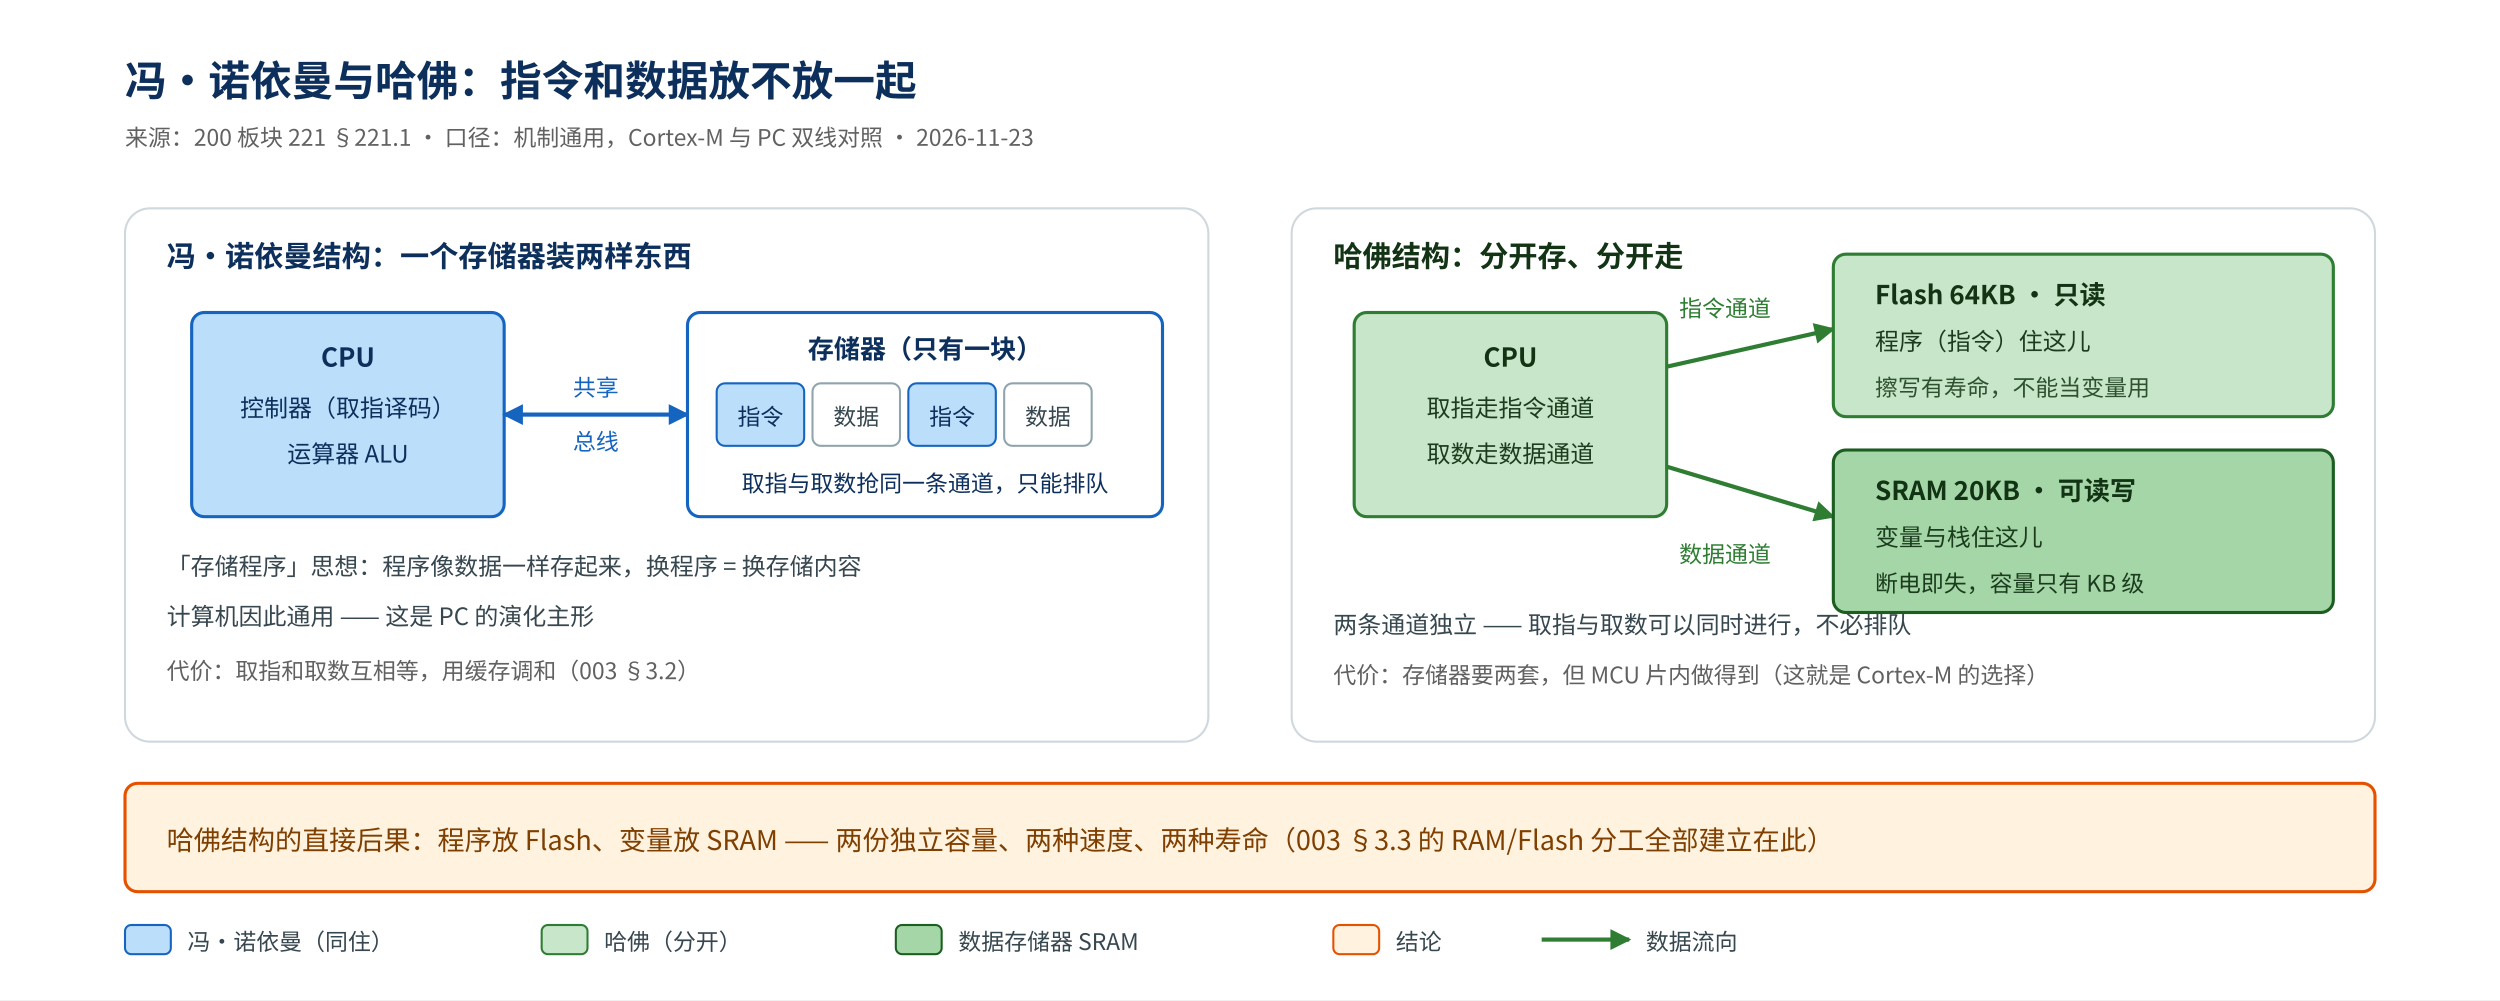
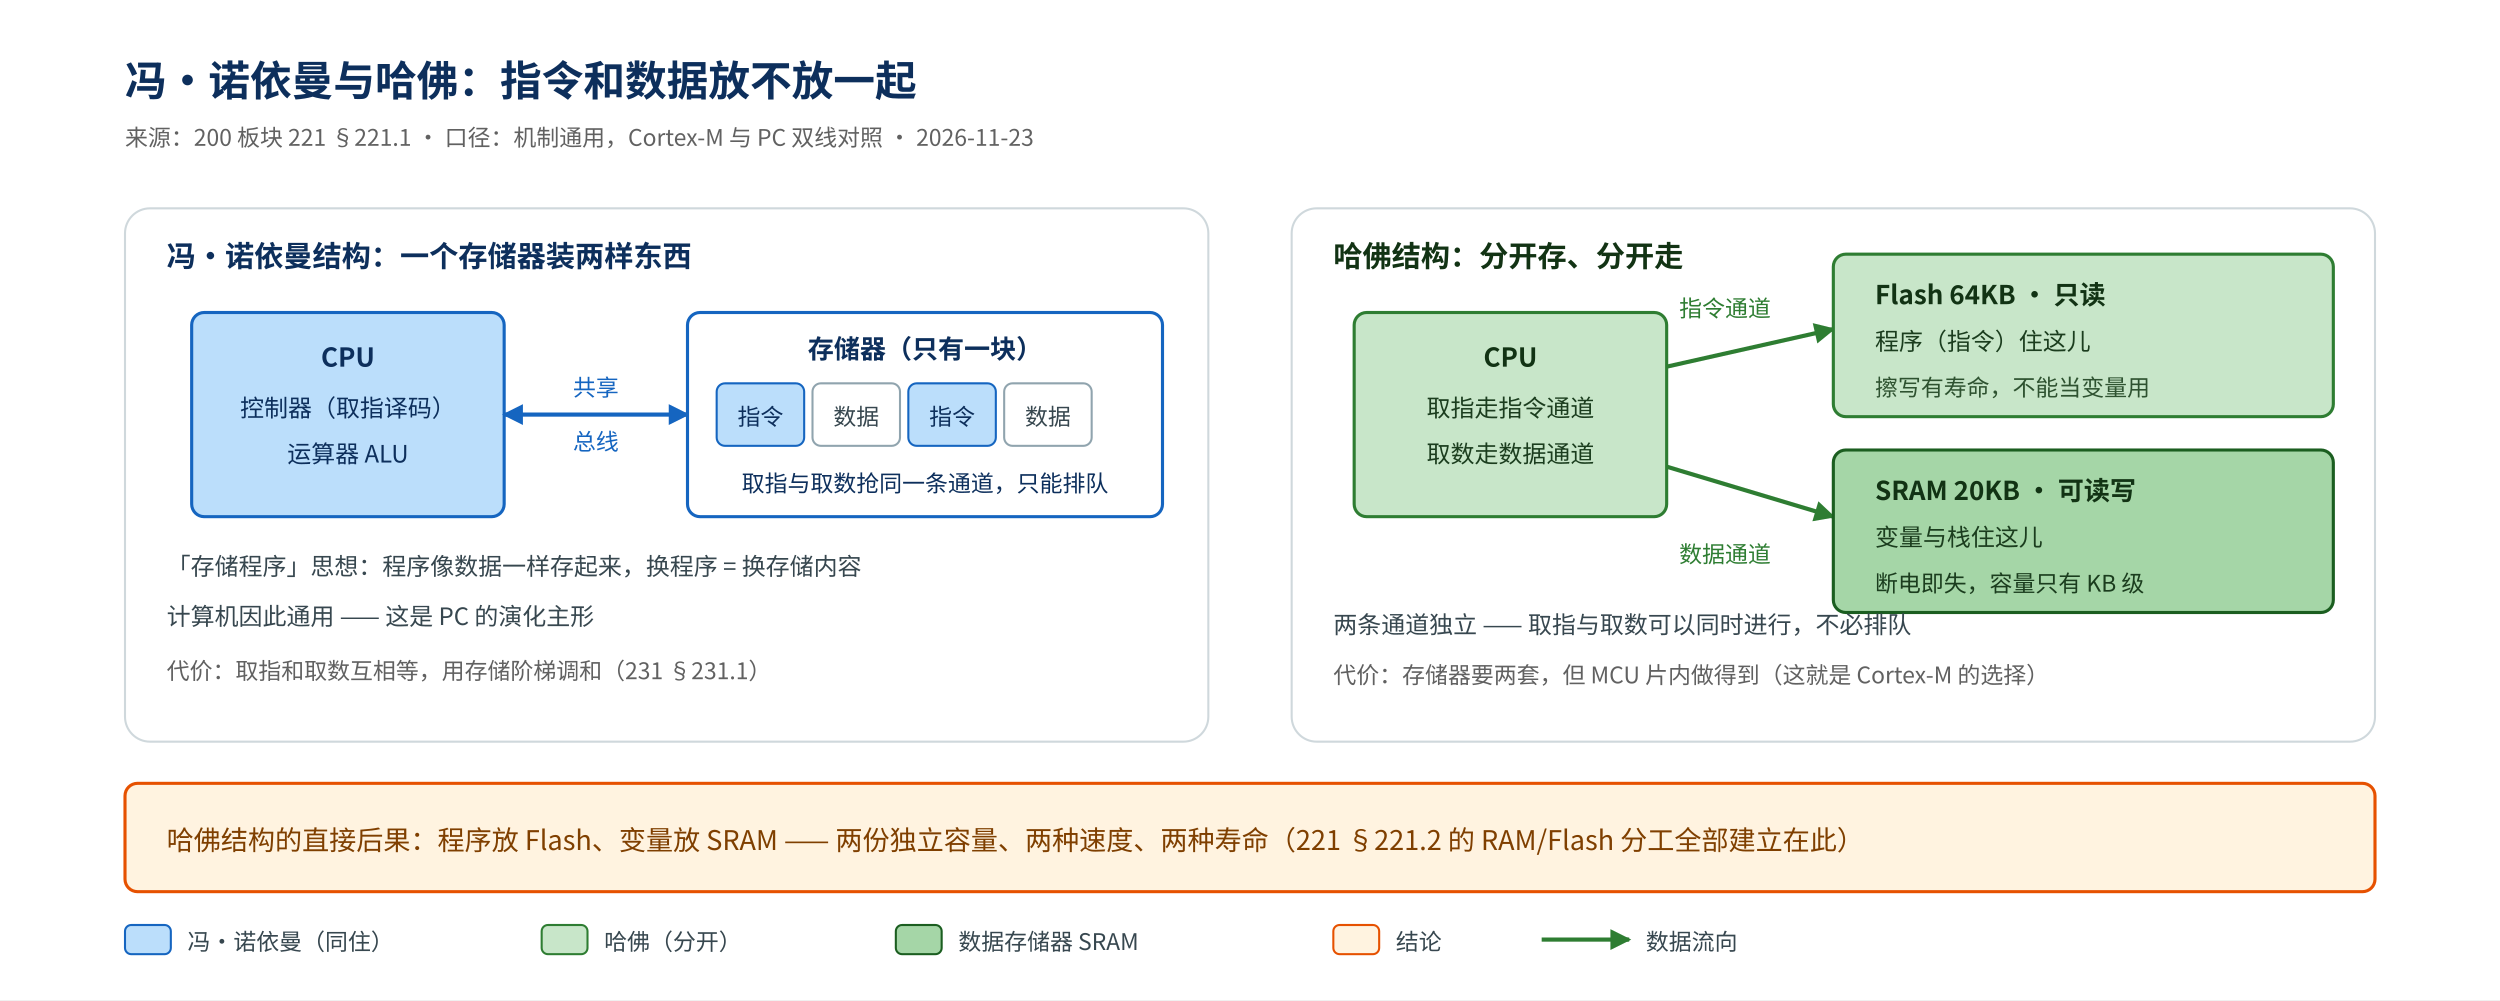
<svg xmlns="http://www.w3.org/2000/svg" viewBox="0 0 1200 480" font-family="'Microsoft YaHei','PingFang SC','Noto Sans CJK SC',sans-serif">
  <rect x="0" y="0" width="1200" height="480" fill="#ffffff" />
  <defs>
    <marker id="arrow" viewBox="0 0 10 10" refX="9" refY="5" markerWidth="10" markerHeight="10" markerUnits="userSpaceOnUse" orient="auto-start-reverse">
      <path d="M 0 0 L 10 5 L 0 10 z" fill="#1565c0" />
    </marker>
    <marker id="arrowGreen" viewBox="0 0 10 10" refX="9" refY="5" markerWidth="10" markerHeight="10" markerUnits="userSpaceOnUse" orient="auto-start-reverse">
      <path d="M 0 0 L 10 5 L 0 10 z" fill="#2e7d32" />
    </marker>
  </defs>
  <text x="60" y="46" font-size="20" font-weight="bold" fill="#0d2f5c">冯·诺依曼与哈佛：指令和数据放不放一起</text>
  <text x="60" y="70" font-size="11" fill="#616161">来源：200 板块 221 §221.1 · 口径：机制通用，Cortex-M 与 PC 双线对照 · 2026-11-23</text>
  <rect x="60" y="100" width="520" height="256" rx="12" fill="#ffffff" stroke="#cfd8dc" stroke-width="1" />
  <text x="80" y="128" font-size="14" font-weight="bold" fill="#0d2f5c">冯·诺依曼结构：一个存储器装两样东西</text>
  <rect x="92" y="150" width="150" height="98" rx="6" fill="#bbdefb" stroke="#1565c0" stroke-width="1.5" />
  <text x="167" y="176" font-size="12.5" font-weight="bold" fill="#0d2f5c" text-anchor="middle">CPU</text>
  <text x="167" y="200" font-size="11.5" fill="#0d2f5c" text-anchor="middle">控制器（取指译码）</text>
  <text x="167" y="222" font-size="11.5" fill="#0d2f5c" text-anchor="middle">运算器 ALU</text>
  <line x1="242" y1="199" x2="330" y2="199" stroke="#1565c0" stroke-width="2" marker-start="url(#arrow)" marker-end="url(#arrow)" />
  <text x="286" y="190" font-size="11" fill="#1565c0" text-anchor="middle">共享</text>
  <text x="286" y="216" font-size="11" fill="#1565c0" text-anchor="middle">总线</text>
  <rect x="330" y="150" width="228" height="98" rx="6" fill="#ffffff" stroke="#1565c0" stroke-width="1.5" />
  <text x="444" y="172" font-size="12.5" font-weight="bold" fill="#0d2f5c" text-anchor="middle">存储器（只有一块）</text>
  <rect x="344" y="184" width="42" height="30" rx="4" fill="#bbdefb" stroke="#1565c0" stroke-width="1" />
  <text x="365" y="204" font-size="11" fill="#0d2f5c" text-anchor="middle">指令</text>
  <rect x="390" y="184" width="42" height="30" rx="4" fill="#ffffff" stroke="#90a4ae" stroke-width="1" />
  <text x="411" y="204" font-size="11" fill="#37474f" text-anchor="middle">数据</text>
  <rect x="436" y="184" width="42" height="30" rx="4" fill="#bbdefb" stroke="#1565c0" stroke-width="1" />
  <text x="457" y="204" font-size="11" fill="#0d2f5c" text-anchor="middle">指令</text>
  <rect x="482" y="184" width="42" height="30" rx="4" fill="#ffffff" stroke="#90a4ae" stroke-width="1" />
  <text x="503" y="204" font-size="11" fill="#37474f" text-anchor="middle">数据</text>
  <text x="444" y="236" font-size="11" fill="#0d2f5c" text-anchor="middle">取指与取数抢同一条通道，只能排队</text>
  <text x="80" y="276" font-size="11.5" fill="#37474f">「存储程序」思想：程序像数据一样存起来，换程序 = 换存储内容</text>
  <text x="80" y="300" font-size="11.5" fill="#37474f">计算机因此通用 —— 这是 PC 的演化主形</text>
-   <text x="80" y="326" font-size="11" fill="#616161">代价：取指和取数互相等，用缓存调和（003 §3.2）</text>
+   <text x="80" y="326" font-size="11" fill="#616161">代价：取指和取数互相等，用存储阶梯调和（231 §231.1）</text>
  <rect x="620" y="100" width="520" height="256" rx="12" fill="#ffffff" stroke="#cfd8dc" stroke-width="1" />
  <text x="640" y="128" font-size="14" font-weight="bold" fill="#123314">哈佛结构：分开存、分开走</text>
  <rect x="650" y="150" width="150" height="98" rx="6" fill="#c8e6c9" stroke="#2e7d32" stroke-width="1.5" />
  <text x="725" y="176" font-size="12.5" font-weight="bold" fill="#123314" text-anchor="middle">CPU</text>
  <text x="725" y="200" font-size="11.5" fill="#1b3d1e" text-anchor="middle">取指走指令通道</text>
  <text x="725" y="222" font-size="11.5" fill="#1b3d1e" text-anchor="middle">取数走数据通道</text>
  <path d="M 800 176 L 880 158" fill="none" stroke="#2e7d32" stroke-width="2" marker-end="url(#arrowGreen)" />
  <path d="M 800 224 L 880 248" fill="none" stroke="#2e7d32" stroke-width="2" marker-end="url(#arrowGreen)" />
  <text x="806" y="152" font-size="11" fill="#2e7d32">指令通道</text>
  <text x="806" y="270" font-size="11" fill="#2e7d32">数据通道</text>
  <rect x="880" y="122" width="240" height="78" rx="6" fill="#c8e6c9" stroke="#2e7d32" stroke-width="1.5" />
  <text x="900" y="146" font-size="12.5" font-weight="bold" fill="#123314">Flash 64KB · 只读</text>
  <text x="900" y="168" font-size="11.5" fill="#1b3d1e">程序（指令）住这儿</text>
  <text x="900" y="190" font-size="11" fill="#2e5230">擦写有寿命，不能当变量用</text>
  <rect x="880" y="216" width="240" height="78" rx="6" fill="#a5d6a7" stroke="#1b5e20" stroke-width="1.5" />
  <text x="900" y="240" font-size="12.5" font-weight="bold" fill="#123314">SRAM 20KB · 可读写</text>
  <text x="900" y="262" font-size="11.5" fill="#1b3d1e">变量与栈住这儿</text>
  <text x="900" y="284" font-size="11" fill="#1b3d1e">断电即失，容量只有 KB 级</text>
  <text x="640" y="304" font-size="11.5" fill="#37474f">两条通道独立 —— 取指与取数可以同时进行，不必排队</text>
  <text x="640" y="328" font-size="11" fill="#616161">代价：存储器要两套，但 MCU 片内做得到（这就是 Cortex-M 的选择）</text>
  <rect x="60" y="376" width="1080" height="52" rx="6" fill="#fff3e0" stroke="#e65100" stroke-width="1.5" />
-   <text x="80" y="408" font-size="13" fill="#7f3f00">哈佛结构的直接后果：程序放 Flash、变量放 SRAM —— 两份独立容量、两种速度、两种寿命（003 §3.3 的 RAM/Flash 分工全部建立在此）</text>
+   <text x="80" y="408" font-size="13" fill="#7f3f00">哈佛结构的直接后果：程序放 Flash、变量放 SRAM —— 两份独立容量、两种速度、两种寿命（221 §221.2 的 RAM/Flash 分工全部建立在此）</text>
  <rect x="60" y="444" width="22" height="14" rx="3" fill="#bbdefb" stroke="#1565c0" stroke-width="1" />
  <text x="90" y="456" font-size="11" fill="#37474f">冯·诺依曼（同住）</text>
  <rect x="260" y="444" width="22" height="14" rx="3" fill="#c8e6c9" stroke="#2e7d32" stroke-width="1" />
  <text x="290" y="456" font-size="11" fill="#37474f">哈佛（分开）</text>
  <rect x="430" y="444" width="22" height="14" rx="3" fill="#a5d6a7" stroke="#1b5e20" stroke-width="1" />
  <text x="460" y="456" font-size="11" fill="#37474f">数据存储器 SRAM</text>
  <rect x="640" y="444" width="22" height="14" rx="3" fill="#fff3e0" stroke="#e65100" stroke-width="1" />
  <text x="670" y="456" font-size="11" fill="#37474f">结论</text>
  <line x1="740" y1="451" x2="782" y2="451" stroke="#2e7d32" stroke-width="2" marker-end="url(#arrowGreen)" />
  <text x="790" y="456" font-size="11" fill="#37474f">数据流向</text>
</svg>
